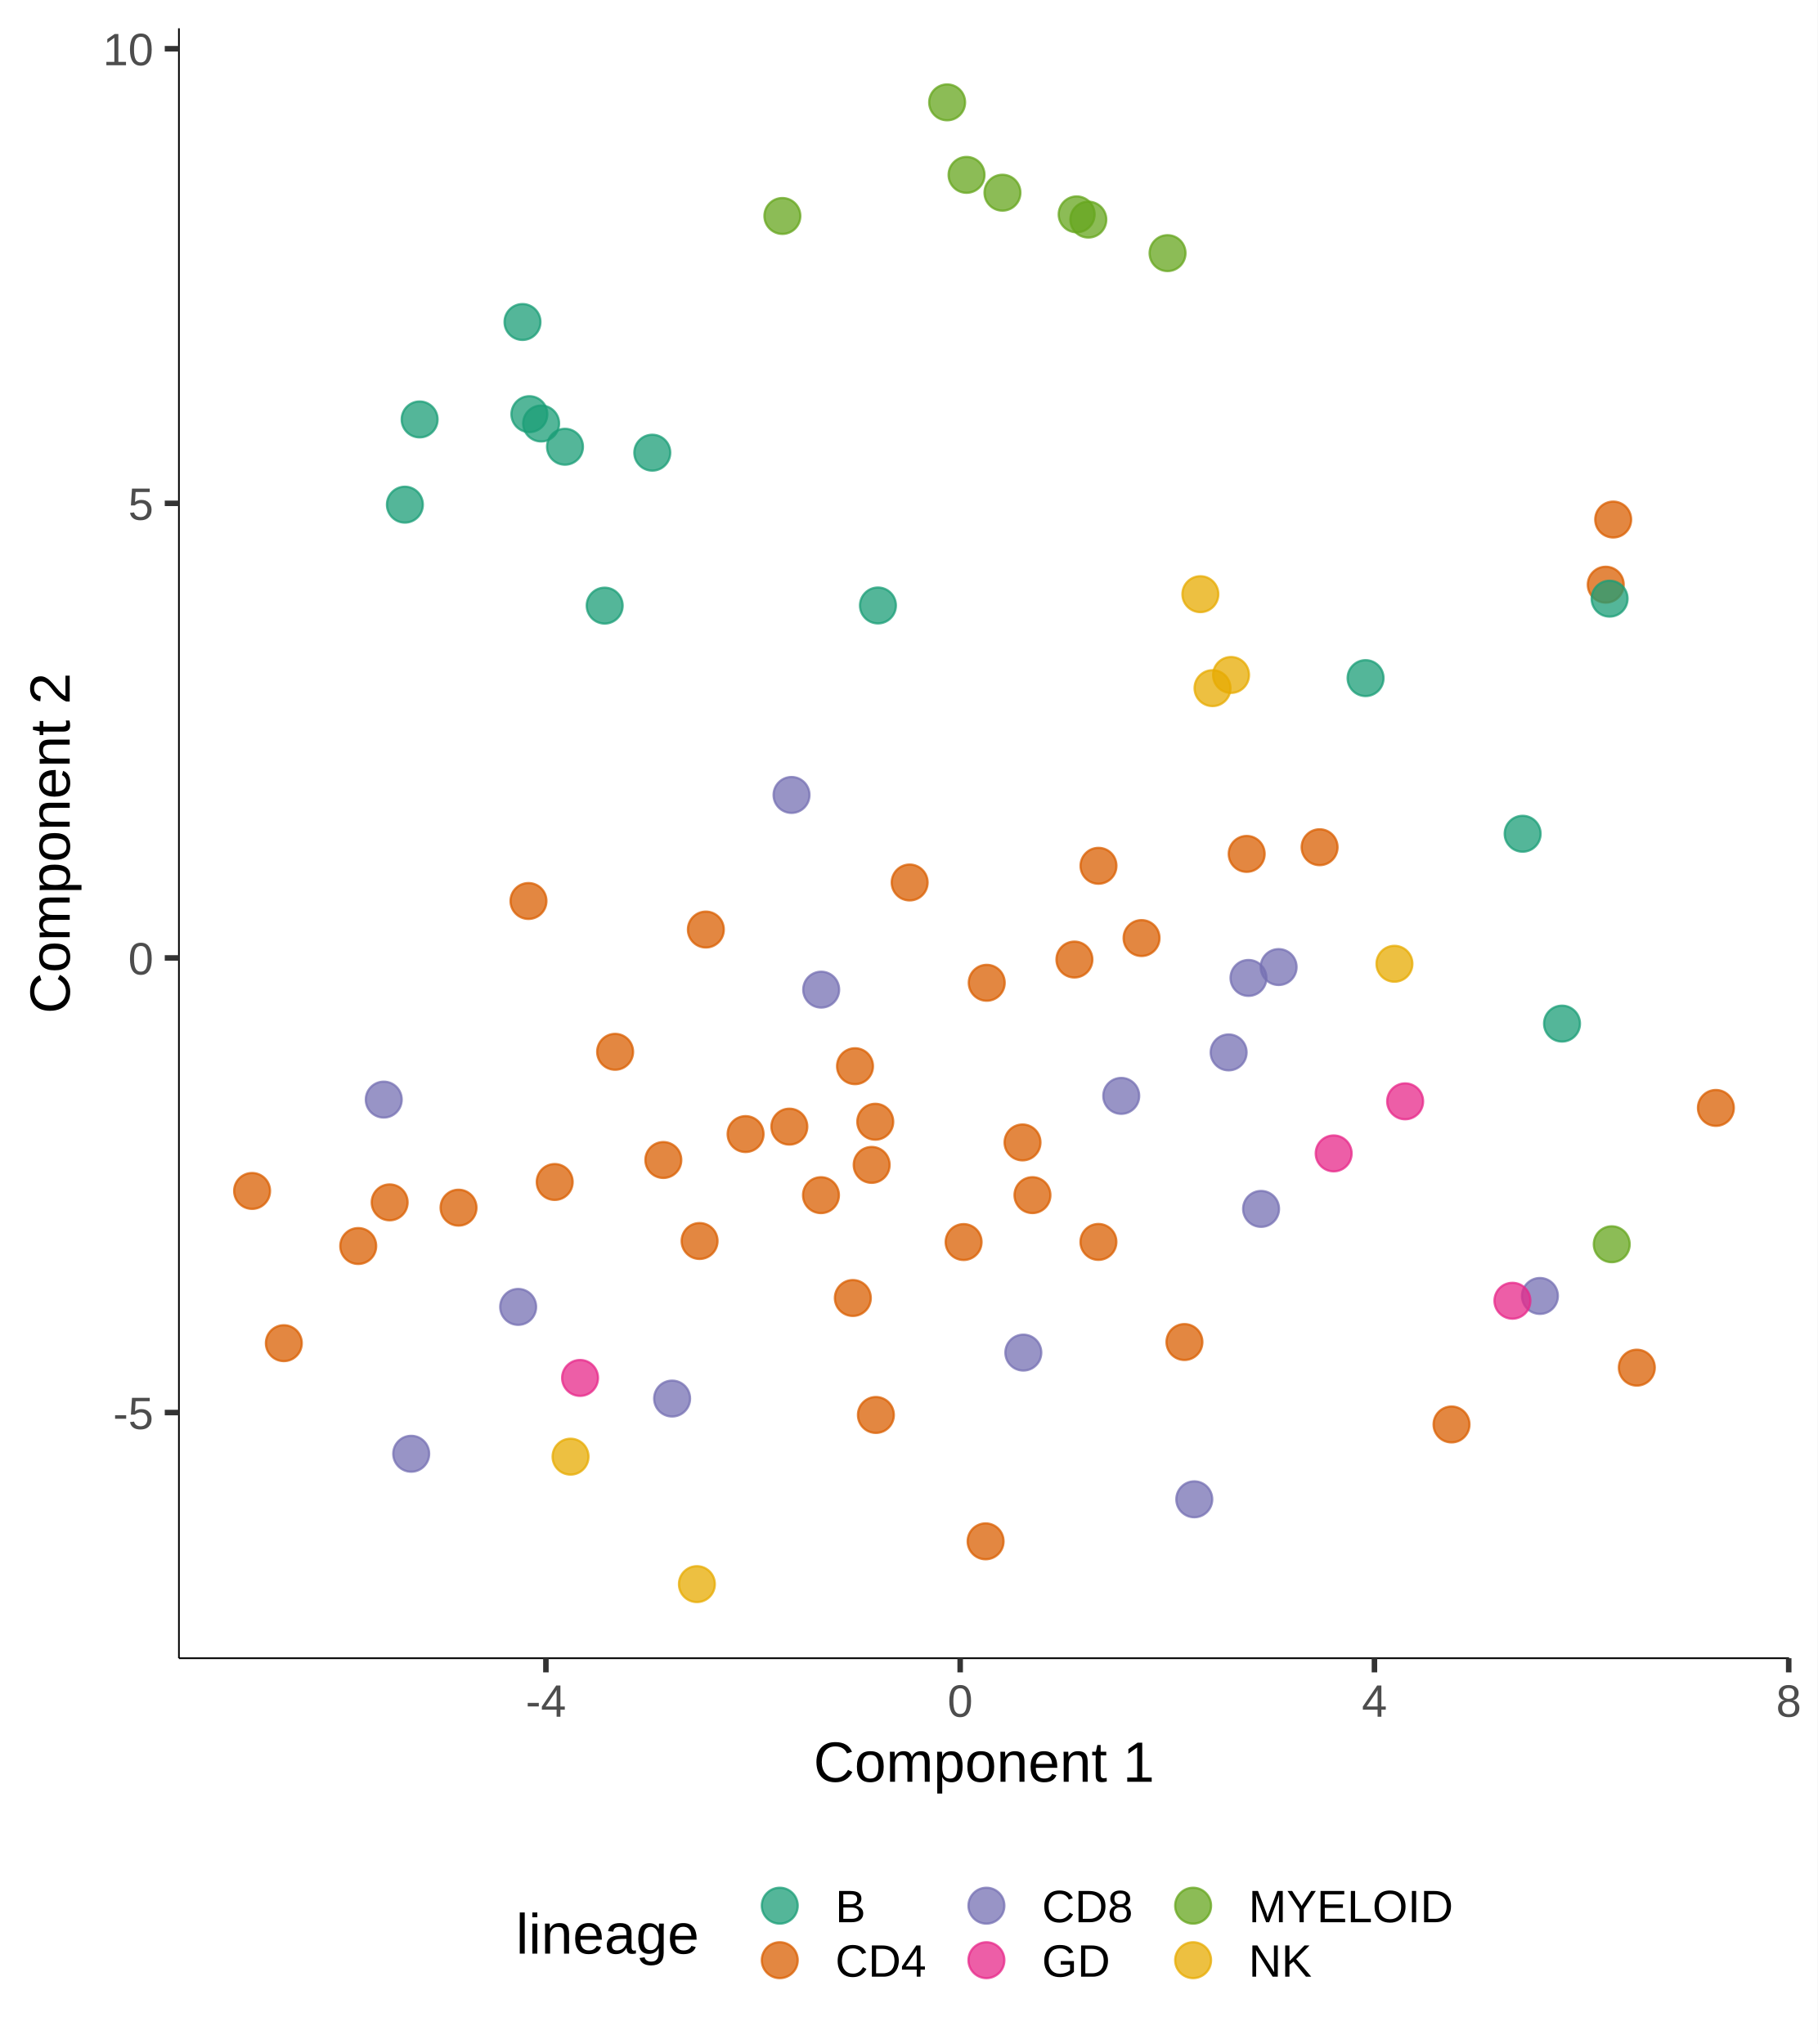
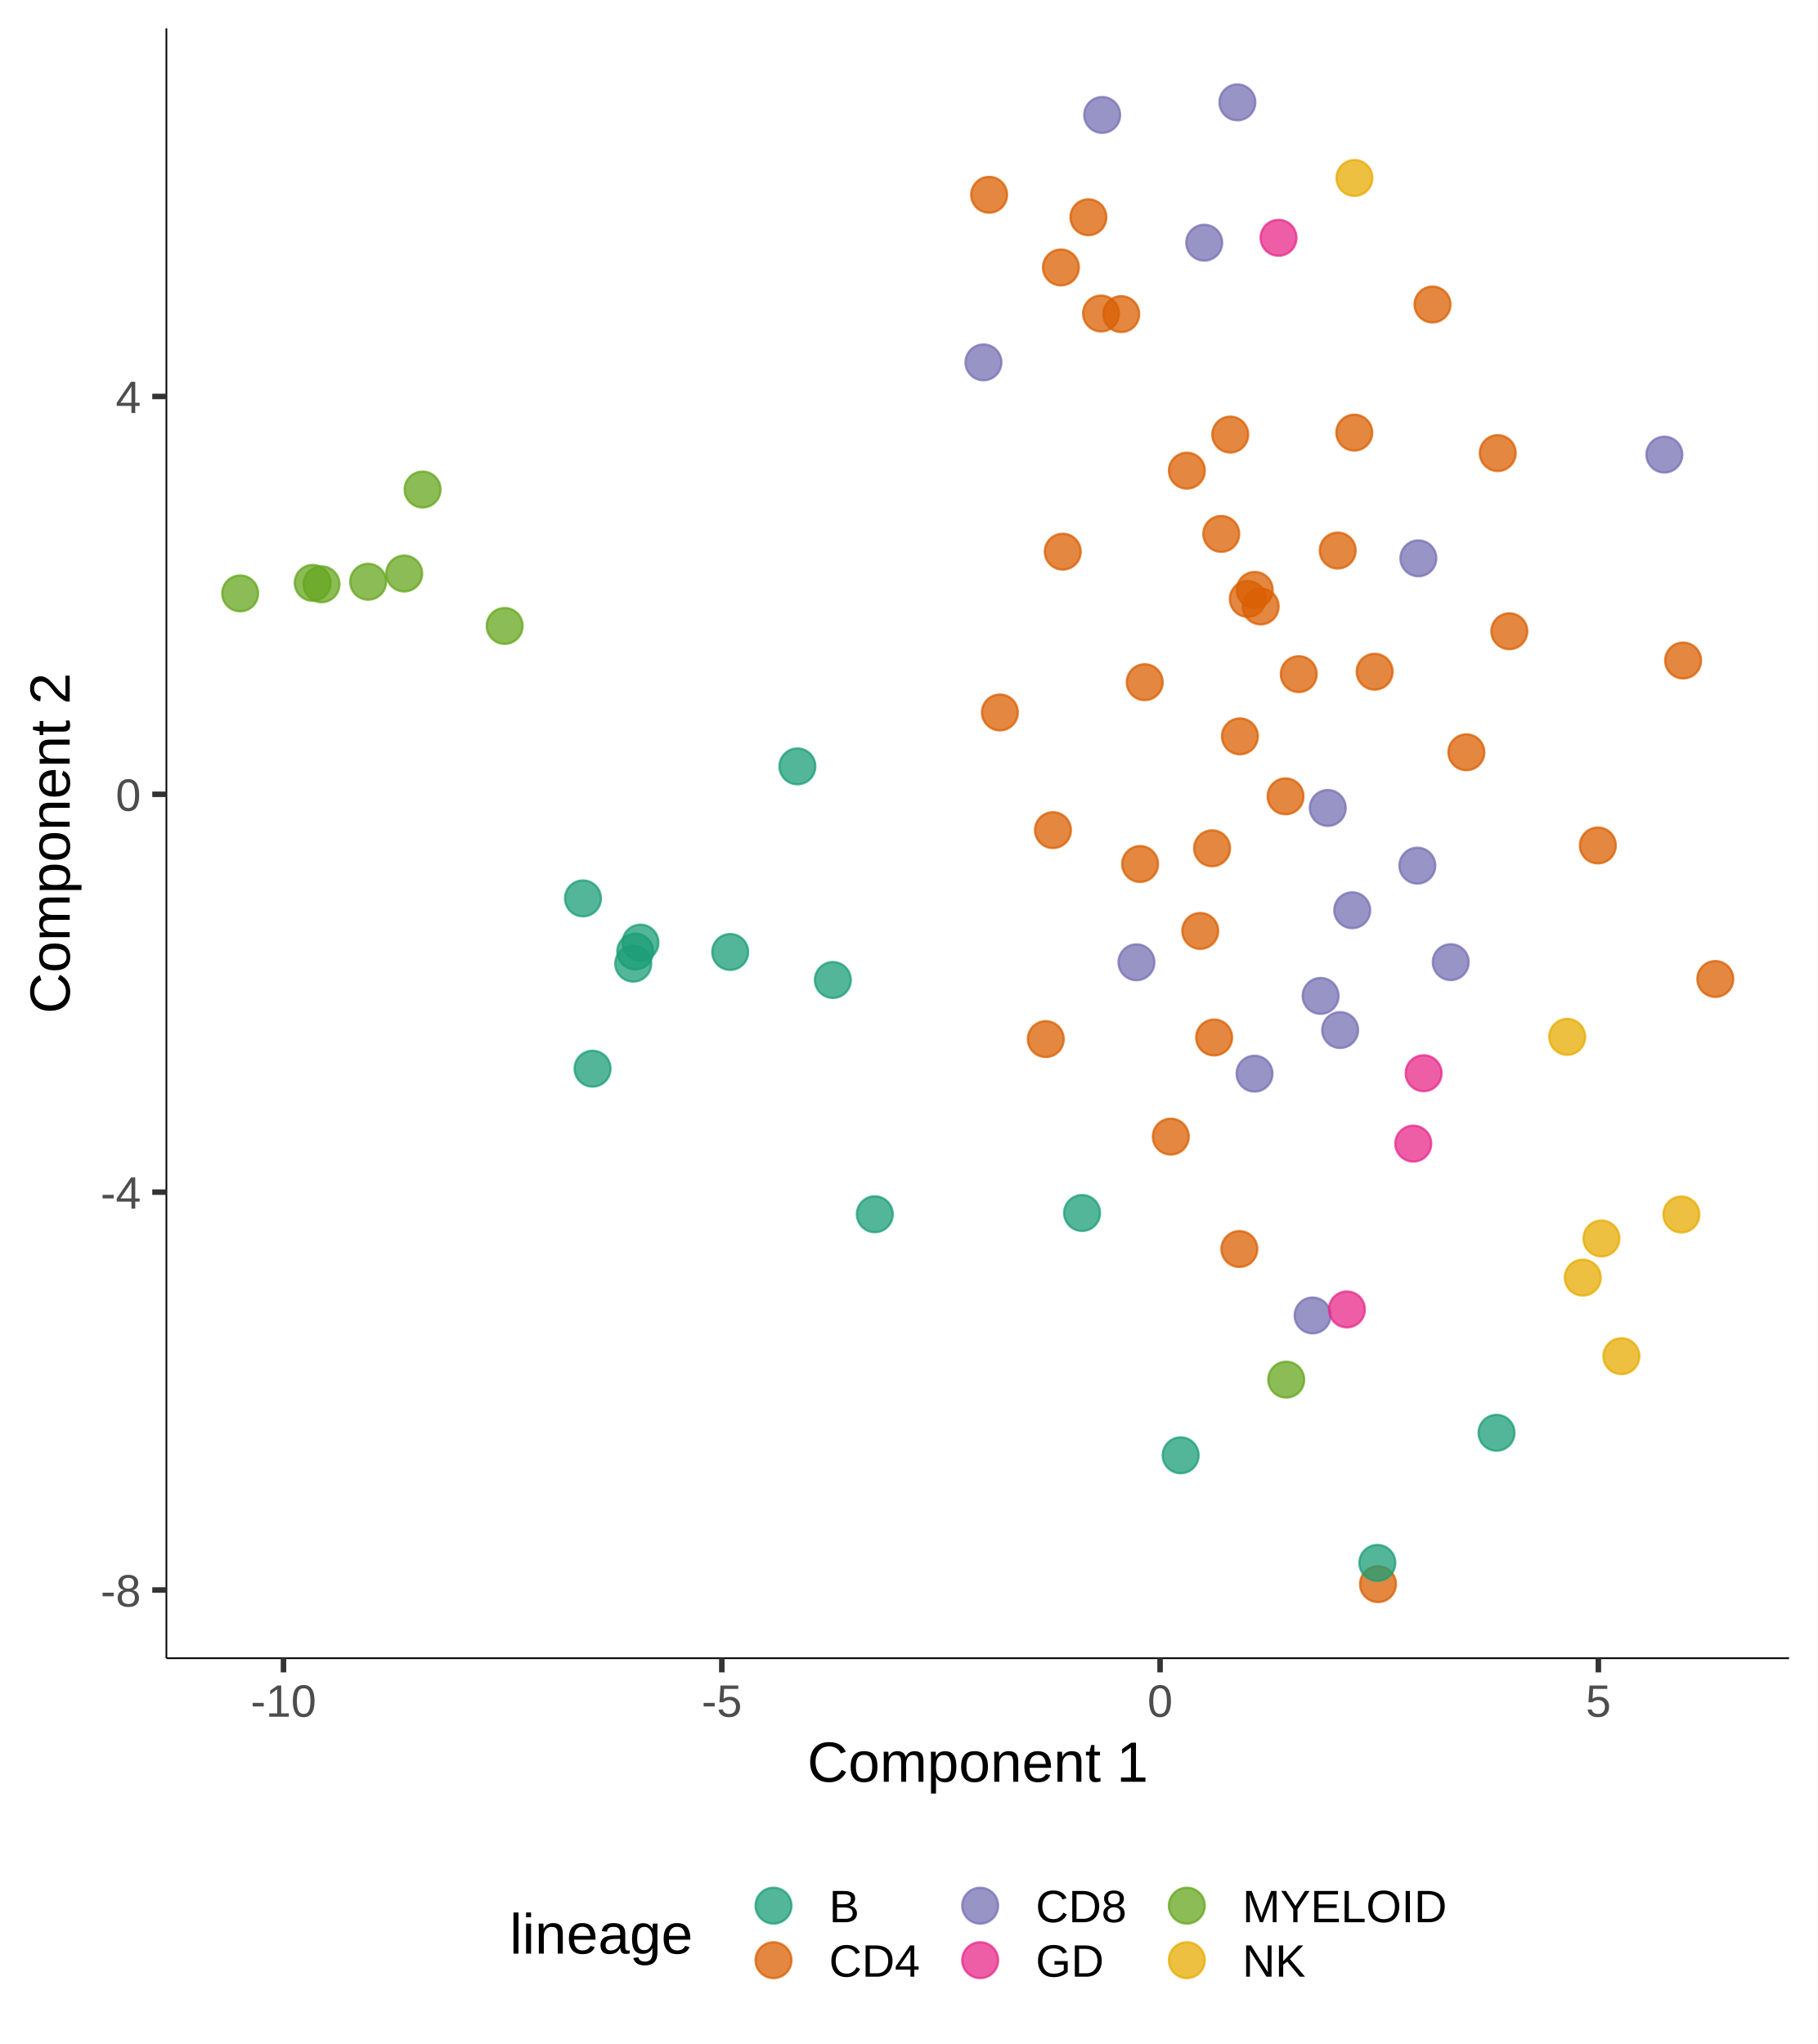
<svg xmlns="http://www.w3.org/2000/svg" class="svglite" width="576.00pt" height="648.00pt" viewBox="0 0 576.00 648.00">
  <defs>
    <style type="text/css">
    .svglite line, .svglite polyline, .svglite polygon, .svglite path, .svglite rect, .svglite circle {
      fill: none;
      stroke: #000000;
      stroke-linecap: round;
      stroke-linejoin: round;
      stroke-miterlimit: 10.00;
    }
  </style>
  </defs>
  <rect width="100%" height="100%" style="stroke: none; fill: #FFFFFF;" />
  <defs>
    <clipPath id="cpMC4wMHw1NzYuMDB8MC4wMHw2NDguMDA=">
      <rect x="0.00" y="0.00" width="576.00" height="648.00" />
    </clipPath>
  </defs>
  <g clip-path="url(#cpMC4wMHw1NzYuMDB8MC4wMHw2NDguMDA=)">
-     <rect x="0" y="0.00" width="576.00" height="648.00" style="stroke-width: 1.75; stroke: #FFFFFF; fill: #FFFFFF;" />
+     <rect x="0.00" y="0.00" width="576.00" height="648.00" style="stroke-width: 1.75; stroke: #FFFFFF; fill: #FFFFFF;" />
  </g>
  <defs>
-     <clipPath id="cpNTYuNzF8NTY3LjAzfDguOTd8NTI1Ljcw">
-       <rect x="56.71" y="8.97" width="510.33" height="516.73" />
+     <clipPath id="cpNTIuNzR8NTY3LjAzfDguOTd8NTI1Ljcw">
+       <rect x="52.74" y="8.97" width="514.30" height="516.73" />
    </clipPath>
  </defs>
-   <g clip-path="url(#cpNTYuNzF8NTY3LjAzfDguOTd8NTI1Ljcw)">
-     <rect x="56.71" y="8.97" width="510.33" height="516.73" style="stroke-width: 1.75; stroke: none; fill: #FFFFFF;" />
-     <circle cx="213.02" cy="443.38" r="5.69" style="stroke-width: 0.71; stroke: #7570B3; stroke-opacity: 0.75; fill: #7570B3; fill-opacity: 0.75;" />
-     <circle cx="355.37" cy="347.42" r="5.69" style="stroke-width: 0.71; stroke: #7570B3; stroke-opacity: 0.75; fill: #7570B3; fill-opacity: 0.75;" />
-     <circle cx="405.25" cy="306.58" r="5.69" style="stroke-width: 0.71; stroke: #7570B3; stroke-opacity: 0.75; fill: #7570B3; fill-opacity: 0.75;" />
-     <circle cx="395.70" cy="310.03" r="5.69" style="stroke-width: 0.71; stroke: #7570B3; stroke-opacity: 0.75; fill: #7570B3; fill-opacity: 0.75;" />
-     <circle cx="422.70" cy="365.66" r="5.69" style="stroke-width: 0.71; stroke: #E7298A; stroke-opacity: 0.75; fill: #E7298A; fill-opacity: 0.75;" />
-     <circle cx="270.99" cy="338.01" r="5.69" style="stroke-width: 0.71; stroke: #D95F02; stroke-opacity: 0.75; fill: #D95F02; fill-opacity: 0.75;" />
-     <circle cx="250.18" cy="357.17" r="5.69" style="stroke-width: 0.71; stroke: #D95F02; stroke-opacity: 0.75; fill: #D95F02; fill-opacity: 0.75;" />
-     <circle cx="277.41" cy="355.62" r="5.69" style="stroke-width: 0.71; stroke: #D95F02; stroke-opacity: 0.75; fill: #D95F02; fill-opacity: 0.75;" />
-     <circle cx="113.54" cy="395.02" r="5.69" style="stroke-width: 0.71; stroke: #D95F02; stroke-opacity: 0.75; fill: #D95F02; fill-opacity: 0.75;" />
-     <circle cx="175.81" cy="374.72" r="5.69" style="stroke-width: 0.71; stroke: #D95F02; stroke-opacity: 0.75; fill: #D95F02; fill-opacity: 0.75;" />
-     <circle cx="348.14" cy="393.72" r="5.69" style="stroke-width: 0.71; stroke: #D95F02; stroke-opacity: 0.75; fill: #D95F02; fill-opacity: 0.75;" />
-     <circle cx="223.72" cy="294.69" r="5.69" style="stroke-width: 0.71; stroke: #D95F02; stroke-opacity: 0.75; fill: #D95F02; fill-opacity: 0.75;" />
-     <circle cx="123.50" cy="381.18" r="5.69" style="stroke-width: 0.71; stroke: #D95F02; stroke-opacity: 0.75; fill: #D95F02; fill-opacity: 0.75;" />
-     <circle cx="276.27" cy="369.30" r="5.69" style="stroke-width: 0.71; stroke: #D95F02; stroke-opacity: 0.75; fill: #D95F02; fill-opacity: 0.75;" />
-     <circle cx="210.24" cy="367.75" r="5.69" style="stroke-width: 0.71; stroke: #D95F02; stroke-opacity: 0.75; fill: #D95F02; fill-opacity: 0.75;" />
-     <circle cx="390.17" cy="213.98" r="5.69" style="stroke-width: 0.71; stroke: #E6AB02; stroke-opacity: 0.75; fill: #E6AB02; fill-opacity: 0.75;" />
-     <circle cx="317.72" cy="61.09" r="5.69" style="stroke-width: 0.71; stroke: #66A61E; stroke-opacity: 0.75; fill: #66A61E; fill-opacity: 0.75;" />
-     <circle cx="300.19" cy="32.45" r="5.69" style="stroke-width: 0.71; stroke: #66A61E; stroke-opacity: 0.75; fill: #66A61E; fill-opacity: 0.75;" />
-     <circle cx="247.97" cy="68.47" r="5.69" style="stroke-width: 0.71; stroke: #66A61E; stroke-opacity: 0.75; fill: #66A61E; fill-opacity: 0.75;" />
-     <circle cx="121.63" cy="348.60" r="5.69" style="stroke-width: 0.71; stroke: #7570B3; stroke-opacity: 0.75; fill: #7570B3; fill-opacity: 0.75;" />
-     <circle cx="130.33" cy="460.88" r="5.69" style="stroke-width: 0.71; stroke: #7570B3; stroke-opacity: 0.75; fill: #7570B3; fill-opacity: 0.75;" />
-     <circle cx="164.23" cy="414.32" r="5.69" style="stroke-width: 0.71; stroke: #7570B3; stroke-opacity: 0.75; fill: #7570B3; fill-opacity: 0.75;" />
-     <circle cx="183.85" cy="436.84" r="5.69" style="stroke-width: 0.71; stroke: #E7298A; stroke-opacity: 0.75; fill: #E7298A; fill-opacity: 0.75;" />
-     <circle cx="145.33" cy="382.86" r="5.69" style="stroke-width: 0.71; stroke: #D95F02; stroke-opacity: 0.75; fill: #D95F02; fill-opacity: 0.75;" />
-     <circle cx="236.31" cy="359.53" r="5.69" style="stroke-width: 0.71; stroke: #D95F02; stroke-opacity: 0.75; fill: #D95F02; fill-opacity: 0.75;" />
-     <circle cx="288.31" cy="279.77" r="5.69" style="stroke-width: 0.71; stroke: #D95F02; stroke-opacity: 0.75; fill: #D95F02; fill-opacity: 0.75;" />
-     <circle cx="340.53" cy="304.20" r="5.69" style="stroke-width: 0.71; stroke: #D95F02; stroke-opacity: 0.75; fill: #D95F02; fill-opacity: 0.75;" />
-     <circle cx="327.23" cy="378.89" r="5.69" style="stroke-width: 0.71; stroke: #D95F02; stroke-opacity: 0.75; fill: #D95F02; fill-opacity: 0.75;" />
-     <circle cx="260.20" cy="378.90" r="5.69" style="stroke-width: 0.71; stroke: #D95F02; stroke-opacity: 0.75; fill: #D95F02; fill-opacity: 0.75;" />
-     <circle cx="395.13" cy="270.71" r="5.69" style="stroke-width: 0.71; stroke: #D95F02; stroke-opacity: 0.75; fill: #D95F02; fill-opacity: 0.75;" />
-     <circle cx="384.30" cy="218.16" r="5.69" style="stroke-width: 0.71; stroke: #E6AB02; stroke-opacity: 0.75; fill: #E6AB02; fill-opacity: 0.75;" />
-     <circle cx="380.45" cy="188.37" r="5.69" style="stroke-width: 0.71; stroke: #E6AB02; stroke-opacity: 0.75; fill: #E6AB02; fill-opacity: 0.75;" />
-     <circle cx="344.94" cy="69.62" r="5.69" style="stroke-width: 0.71; stroke: #66A61E; stroke-opacity: 0.75; fill: #66A61E; fill-opacity: 0.75;" />
-     <circle cx="306.34" cy="55.44" r="5.69" style="stroke-width: 0.71; stroke: #66A61E; stroke-opacity: 0.75; fill: #66A61E; fill-opacity: 0.75;" />
-     <circle cx="378.52" cy="475.32" r="5.69" style="stroke-width: 0.71; stroke: #7570B3; stroke-opacity: 0.75; fill: #7570B3; fill-opacity: 0.75;" />
-     <circle cx="488.07" cy="410.85" r="5.69" style="stroke-width: 0.71; stroke: #7570B3; stroke-opacity: 0.75; fill: #7570B3; fill-opacity: 0.75;" />
-     <circle cx="324.34" cy="428.81" r="5.69" style="stroke-width: 0.71; stroke: #7570B3; stroke-opacity: 0.75; fill: #7570B3; fill-opacity: 0.75;" />
-     <circle cx="479.35" cy="412.37" r="5.69" style="stroke-width: 0.71; stroke: #E7298A; stroke-opacity: 0.75; fill: #E7298A; fill-opacity: 0.75;" />
-     <circle cx="508.93" cy="185.36" r="5.69" style="stroke-width: 0.71; stroke: #D95F02; stroke-opacity: 0.75; fill: #D95F02; fill-opacity: 0.75;" />
-     <circle cx="89.96" cy="425.82" r="5.69" style="stroke-width: 0.71; stroke: #D95F02; stroke-opacity: 0.75; fill: #D95F02; fill-opacity: 0.75;" />
-     <circle cx="361.81" cy="297.39" r="5.69" style="stroke-width: 0.71; stroke: #D95F02; stroke-opacity: 0.75; fill: #D95F02; fill-opacity: 0.75;" />
-     <circle cx="460.05" cy="451.59" r="5.69" style="stroke-width: 0.71; stroke: #D95F02; stroke-opacity: 0.75; fill: #D95F02; fill-opacity: 0.75;" />
-     <circle cx="348.16" cy="274.48" r="5.69" style="stroke-width: 0.71; stroke: #D95F02; stroke-opacity: 0.75; fill: #D95F02; fill-opacity: 0.75;" />
-     <circle cx="324.08" cy="362.18" r="5.69" style="stroke-width: 0.71; stroke: #D95F02; stroke-opacity: 0.75; fill: #D95F02; fill-opacity: 0.75;" />
-     <circle cx="305.41" cy="393.76" r="5.69" style="stroke-width: 0.71; stroke: #D95F02; stroke-opacity: 0.75; fill: #D95F02; fill-opacity: 0.75;" />
-     <circle cx="270.30" cy="411.50" r="5.69" style="stroke-width: 0.71; stroke: #D95F02; stroke-opacity: 0.75; fill: #D95F02; fill-opacity: 0.75;" />
-     <circle cx="511.29" cy="164.71" r="5.69" style="stroke-width: 0.71; stroke: #D95F02; stroke-opacity: 0.75; fill: #D95F02; fill-opacity: 0.75;" />
-     <circle cx="180.83" cy="461.80" r="5.69" style="stroke-width: 0.71; stroke: #E6AB02; stroke-opacity: 0.75; fill: #E6AB02; fill-opacity: 0.75;" />
-     <circle cx="341.24" cy="67.96" r="5.69" style="stroke-width: 0.71; stroke: #66A61E; stroke-opacity: 0.75; fill: #66A61E; fill-opacity: 0.75;" />
-     <circle cx="260.27" cy="313.74" r="5.69" style="stroke-width: 0.71; stroke: #7570B3; stroke-opacity: 0.75; fill: #7570B3; fill-opacity: 0.75;" />
-     <circle cx="250.87" cy="252.02" r="5.69" style="stroke-width: 0.71; stroke: #7570B3; stroke-opacity: 0.75; fill: #7570B3; fill-opacity: 0.75;" />
-     <circle cx="399.69" cy="383.25" r="5.69" style="stroke-width: 0.71; stroke: #7570B3; stroke-opacity: 0.75; fill: #7570B3; fill-opacity: 0.75;" />
-     <circle cx="389.41" cy="333.64" r="5.69" style="stroke-width: 0.71; stroke: #7570B3; stroke-opacity: 0.75; fill: #7570B3; fill-opacity: 0.75;" />
-     <circle cx="445.35" cy="349.15" r="5.69" style="stroke-width: 0.71; stroke: #E7298A; stroke-opacity: 0.75; fill: #E7298A; fill-opacity: 0.75;" />
-     <circle cx="543.84" cy="351.24" r="5.69" style="stroke-width: 0.71; stroke: #D95F02; stroke-opacity: 0.75; fill: #D95F02; fill-opacity: 0.75;" />
-     <circle cx="221.73" cy="393.43" r="5.69" style="stroke-width: 0.71; stroke: #D95F02; stroke-opacity: 0.75; fill: #D95F02; fill-opacity: 0.75;" />
-     <circle cx="277.61" cy="448.58" r="5.69" style="stroke-width: 0.71; stroke: #D95F02; stroke-opacity: 0.75; fill: #D95F02; fill-opacity: 0.75;" />
-     <circle cx="312.74" cy="311.57" r="5.69" style="stroke-width: 0.71; stroke: #D95F02; stroke-opacity: 0.75; fill: #D95F02; fill-opacity: 0.75;" />
-     <circle cx="375.40" cy="425.46" r="5.69" style="stroke-width: 0.71; stroke: #D95F02; stroke-opacity: 0.75; fill: #D95F02; fill-opacity: 0.75;" />
-     <circle cx="518.78" cy="433.58" r="5.69" style="stroke-width: 0.71; stroke: #D95F02; stroke-opacity: 0.75; fill: #D95F02; fill-opacity: 0.75;" />
-     <circle cx="312.38" cy="488.64" r="5.69" style="stroke-width: 0.71; stroke: #D95F02; stroke-opacity: 0.75; fill: #D95F02; fill-opacity: 0.75;" />
-     <circle cx="220.88" cy="502.21" r="5.69" style="stroke-width: 0.71; stroke: #E6AB02; stroke-opacity: 0.75; fill: #E6AB02; fill-opacity: 0.75;" />
-     <circle cx="370.05" cy="80.25" r="5.69" style="stroke-width: 0.71; stroke: #66A61E; stroke-opacity: 0.75; fill: #66A61E; fill-opacity: 0.75;" />
-     <circle cx="510.83" cy="394.46" r="5.69" style="stroke-width: 0.71; stroke: #66A61E; stroke-opacity: 0.75; fill: #66A61E; fill-opacity: 0.75;" />
-     <circle cx="441.96" cy="305.54" r="5.69" style="stroke-width: 0.71; stroke: #E6AB02; stroke-opacity: 0.75; fill: #E6AB02; fill-opacity: 0.75;" />
-     <circle cx="167.78" cy="131.30" r="5.69" style="stroke-width: 0.71; stroke: #1B9E77; stroke-opacity: 0.75; fill: #1B9E77; fill-opacity: 0.75;" />
-     <circle cx="171.51" cy="134.26" r="5.69" style="stroke-width: 0.71; stroke: #1B9E77; stroke-opacity: 0.75; fill: #1B9E77; fill-opacity: 0.75;" />
-     <circle cx="133.00" cy="132.97" r="5.69" style="stroke-width: 0.71; stroke: #1B9E77; stroke-opacity: 0.75; fill: #1B9E77; fill-opacity: 0.75;" />
-     <circle cx="432.81" cy="214.98" r="5.69" style="stroke-width: 0.71; stroke: #1B9E77; stroke-opacity: 0.75; fill: #1B9E77; fill-opacity: 0.75;" />
-     <circle cx="128.33" cy="159.99" r="5.69" style="stroke-width: 0.71; stroke: #1B9E77; stroke-opacity: 0.75; fill: #1B9E77; fill-opacity: 0.75;" />
-     <circle cx="179.07" cy="141.63" r="5.69" style="stroke-width: 0.71; stroke: #1B9E77; stroke-opacity: 0.75; fill: #1B9E77; fill-opacity: 0.75;" />
-     <circle cx="165.60" cy="102.08" r="5.69" style="stroke-width: 0.71; stroke: #1B9E77; stroke-opacity: 0.75; fill: #1B9E77; fill-opacity: 0.75;" />
-     <circle cx="495.07" cy="324.51" r="5.69" style="stroke-width: 0.71; stroke: #1B9E77; stroke-opacity: 0.75; fill: #1B9E77; fill-opacity: 0.75;" />
-     <circle cx="206.74" cy="143.51" r="5.69" style="stroke-width: 0.71; stroke: #1B9E77; stroke-opacity: 0.75; fill: #1B9E77; fill-opacity: 0.75;" />
-     <circle cx="482.59" cy="264.32" r="5.69" style="stroke-width: 0.71; stroke: #1B9E77; stroke-opacity: 0.75; fill: #1B9E77; fill-opacity: 0.75;" />
-     <circle cx="278.26" cy="191.95" r="5.69" style="stroke-width: 0.71; stroke: #1B9E77; stroke-opacity: 0.75; fill: #1B9E77; fill-opacity: 0.75;" />
-     <circle cx="510.15" cy="189.79" r="5.69" style="stroke-width: 0.71; stroke: #1B9E77; stroke-opacity: 0.75; fill: #1B9E77; fill-opacity: 0.75;" />
-     <circle cx="191.65" cy="192.00" r="5.69" style="stroke-width: 0.71; stroke: #1B9E77; stroke-opacity: 0.75; fill: #1B9E77; fill-opacity: 0.75;" />
-     <circle cx="418.24" cy="268.59" r="5.69" style="stroke-width: 0.71; stroke: #D95F02; stroke-opacity: 0.75; fill: #D95F02; fill-opacity: 0.75;" />
-     <circle cx="79.90" cy="377.56" r="5.69" style="stroke-width: 0.71; stroke: #D95F02; stroke-opacity: 0.75; fill: #D95F02; fill-opacity: 0.75;" />
-     <circle cx="194.96" cy="333.45" r="5.69" style="stroke-width: 0.71; stroke: #D95F02; stroke-opacity: 0.75; fill: #D95F02; fill-opacity: 0.75;" />
-     <circle cx="167.50" cy="285.64" r="5.69" style="stroke-width: 0.71; stroke: #D95F02; stroke-opacity: 0.75; fill: #D95F02; fill-opacity: 0.75;" />
+   <g clip-path="url(#cpNTIuNzR8NTY3LjAzfDguOTd8NTI1Ljcw)">
+     <rect x="52.74" y="8.97" width="514.30" height="516.73" style="stroke-width: 1.75; stroke: none; fill: #FFFFFF;" />
+     <circle cx="311.70" cy="114.88" r="5.69" style="stroke-width: 0.71; stroke: #7570B3; stroke-opacity: 0.75; fill: #7570B3; fill-opacity: 0.75;" />
+     <circle cx="428.58" cy="288.57" r="5.69" style="stroke-width: 0.71; stroke: #7570B3; stroke-opacity: 0.75; fill: #7570B3; fill-opacity: 0.75;" />
+     <circle cx="424.75" cy="326.55" r="5.69" style="stroke-width: 0.71; stroke: #7570B3; stroke-opacity: 0.75; fill: #7570B3; fill-opacity: 0.75;" />
+     <circle cx="418.56" cy="315.73" r="5.69" style="stroke-width: 0.71; stroke: #7570B3; stroke-opacity: 0.75; fill: #7570B3; fill-opacity: 0.75;" />
+     <circle cx="451.21" cy="340.24" r="5.69" style="stroke-width: 0.71; stroke: #E7298A; stroke-opacity: 0.75; fill: #E7298A; fill-opacity: 0.75;" />
+     <circle cx="395.48" cy="189.89" r="5.69" style="stroke-width: 0.71; stroke: #D95F02; stroke-opacity: 0.75; fill: #D95F02; fill-opacity: 0.75;" />
+     <circle cx="399.56" cy="192.26" r="5.69" style="stroke-width: 0.71; stroke: #D95F02; stroke-opacity: 0.75; fill: #D95F02; fill-opacity: 0.75;" />
+     <circle cx="397.68" cy="187.01" r="5.69" style="stroke-width: 0.71; stroke: #D95F02; stroke-opacity: 0.75; fill: #D95F02; fill-opacity: 0.75;" />
+     <circle cx="336.25" cy="84.79" r="5.69" style="stroke-width: 0.71; stroke: #D95F02; stroke-opacity: 0.75; fill: #D95F02; fill-opacity: 0.75;" />
+     <circle cx="355.37" cy="99.58" r="5.69" style="stroke-width: 0.71; stroke: #D95F02; stroke-opacity: 0.75; fill: #D95F02; fill-opacity: 0.75;" />
+     <circle cx="478.37" cy="200.12" r="5.69" style="stroke-width: 0.71; stroke: #D95F02; stroke-opacity: 0.75; fill: #D95F02; fill-opacity: 0.75;" />
+     <circle cx="316.91" cy="225.87" r="5.69" style="stroke-width: 0.71; stroke: #D95F02; stroke-opacity: 0.75; fill: #D95F02; fill-opacity: 0.75;" />
+     <circle cx="344.96" cy="68.87" r="5.69" style="stroke-width: 0.71; stroke: #D95F02; stroke-opacity: 0.75; fill: #D95F02; fill-opacity: 0.75;" />
+     <circle cx="411.63" cy="213.72" r="5.69" style="stroke-width: 0.71; stroke: #D95F02; stroke-opacity: 0.75; fill: #D95F02; fill-opacity: 0.75;" />
+     <circle cx="376.17" cy="149.21" r="5.69" style="stroke-width: 0.71; stroke: #D95F02; stroke-opacity: 0.75; fill: #D95F02; fill-opacity: 0.75;" />
+     <circle cx="501.65" cy="405.04" r="5.69" style="stroke-width: 0.71; stroke: #E6AB02; stroke-opacity: 0.75; fill: #E6AB02; fill-opacity: 0.75;" />
+     <circle cx="116.68" cy="184.43" r="5.69" style="stroke-width: 0.71; stroke: #66A61E; stroke-opacity: 0.75; fill: #66A61E; fill-opacity: 0.75;" />
+     <circle cx="133.94" cy="155.19" r="5.69" style="stroke-width: 0.71; stroke: #66A61E; stroke-opacity: 0.75; fill: #66A61E; fill-opacity: 0.75;" />
+     <circle cx="159.95" cy="198.44" r="5.69" style="stroke-width: 0.71; stroke: #66A61E; stroke-opacity: 0.75; fill: #66A61E; fill-opacity: 0.75;" />
+     <circle cx="349.33" cy="36.44" r="5.69" style="stroke-width: 0.71; stroke: #7570B3; stroke-opacity: 0.75; fill: #7570B3; fill-opacity: 0.75;" />
+     <circle cx="392.18" cy="32.45" r="5.69" style="stroke-width: 0.71; stroke: #7570B3; stroke-opacity: 0.75; fill: #7570B3; fill-opacity: 0.75;" />
+     <circle cx="381.67" cy="76.94" r="5.69" style="stroke-width: 0.71; stroke: #7570B3; stroke-opacity: 0.75; fill: #7570B3; fill-opacity: 0.75;" />
+     <circle cx="405.22" cy="75.39" r="5.69" style="stroke-width: 0.71; stroke: #E7298A; stroke-opacity: 0.75; fill: #E7298A; fill-opacity: 0.75;" />
+     <circle cx="348.96" cy="99.39" r="5.69" style="stroke-width: 0.71; stroke: #D95F02; stroke-opacity: 0.75; fill: #D95F02; fill-opacity: 0.75;" />
+     <circle cx="387.07" cy="169.26" r="5.69" style="stroke-width: 0.71; stroke: #D95F02; stroke-opacity: 0.75; fill: #D95F02; fill-opacity: 0.75;" />
+     <circle cx="533.45" cy="209.40" r="5.69" style="stroke-width: 0.71; stroke: #D95F02; stroke-opacity: 0.75; fill: #D95F02; fill-opacity: 0.75;" />
+     <circle cx="361.35" cy="273.91" r="5.69" style="stroke-width: 0.71; stroke: #D95F02; stroke-opacity: 0.75; fill: #D95F02; fill-opacity: 0.75;" />
+     <circle cx="407.45" cy="252.46" r="5.69" style="stroke-width: 0.71; stroke: #D95F02; stroke-opacity: 0.75; fill: #D95F02; fill-opacity: 0.75;" />
+     <circle cx="423.98" cy="174.54" r="5.69" style="stroke-width: 0.71; stroke: #D95F02; stroke-opacity: 0.75; fill: #D95F02; fill-opacity: 0.75;" />
+     <circle cx="384.16" cy="268.93" r="5.69" style="stroke-width: 0.71; stroke: #D95F02; stroke-opacity: 0.75; fill: #D95F02; fill-opacity: 0.75;" />
+     <circle cx="507.56" cy="392.63" r="5.69" style="stroke-width: 0.71; stroke: #E6AB02; stroke-opacity: 0.75; fill: #E6AB02; fill-opacity: 0.75;" />
+     <circle cx="513.89" cy="429.95" r="5.69" style="stroke-width: 0.71; stroke: #E6AB02; stroke-opacity: 0.75; fill: #E6AB02; fill-opacity: 0.75;" />
+     <circle cx="99.11" cy="184.79" r="5.69" style="stroke-width: 0.71; stroke: #66A61E; stroke-opacity: 0.75; fill: #66A61E; fill-opacity: 0.75;" />
+     <circle cx="128.11" cy="181.82" r="5.69" style="stroke-width: 0.71; stroke: #66A61E; stroke-opacity: 0.75; fill: #66A61E; fill-opacity: 0.75;" />
+     <circle cx="360.19" cy="305.07" r="5.69" style="stroke-width: 0.71; stroke: #7570B3; stroke-opacity: 0.75; fill: #7570B3; fill-opacity: 0.75;" />
+     <circle cx="420.83" cy="256.14" r="5.69" style="stroke-width: 0.71; stroke: #7570B3; stroke-opacity: 0.75; fill: #7570B3; fill-opacity: 0.75;" />
+     <circle cx="416.02" cy="417.03" r="5.69" style="stroke-width: 0.71; stroke: #7570B3; stroke-opacity: 0.75; fill: #7570B3; fill-opacity: 0.75;" />
+     <circle cx="449.54" cy="177.00" r="5.69" style="stroke-width: 0.71; stroke: #7570B3; stroke-opacity: 0.75; fill: #7570B3; fill-opacity: 0.75;" />
+     <circle cx="426.89" cy="415.12" r="5.69" style="stroke-width: 0.71; stroke: #E7298A; stroke-opacity: 0.75; fill: #E7298A; fill-opacity: 0.75;" />
+     <circle cx="454.02" cy="96.54" r="5.69" style="stroke-width: 0.71; stroke: #D95F02; stroke-opacity: 0.75; fill: #D95F02; fill-opacity: 0.75;" />
+     <circle cx="380.41" cy="295.13" r="5.69" style="stroke-width: 0.71; stroke: #D95F02; stroke-opacity: 0.75; fill: #D95F02; fill-opacity: 0.75;" />
+     <circle cx="543.66" cy="310.36" r="5.69" style="stroke-width: 0.71; stroke: #D95F02; stroke-opacity: 0.75; fill: #D95F02; fill-opacity: 0.75;" />
+     <circle cx="384.81" cy="328.91" r="5.69" style="stroke-width: 0.71; stroke: #D95F02; stroke-opacity: 0.75; fill: #D95F02; fill-opacity: 0.75;" />
+     <circle cx="392.98" cy="233.44" r="5.69" style="stroke-width: 0.71; stroke: #D95F02; stroke-opacity: 0.75; fill: #D95F02; fill-opacity: 0.75;" />
+     <circle cx="464.76" cy="238.49" r="5.69" style="stroke-width: 0.71; stroke: #D95F02; stroke-opacity: 0.75; fill: #D95F02; fill-opacity: 0.75;" />
+     <circle cx="474.70" cy="143.64" r="5.69" style="stroke-width: 0.71; stroke: #D95F02; stroke-opacity: 0.75; fill: #D95F02; fill-opacity: 0.75;" />
+     <circle cx="436.75" cy="502.21" r="5.69" style="stroke-width: 0.71; stroke: #D95F02; stroke-opacity: 0.75; fill: #D95F02; fill-opacity: 0.75;" />
+     <circle cx="429.28" cy="56.42" r="5.69" style="stroke-width: 0.71; stroke: #E6AB02; stroke-opacity: 0.75; fill: #E6AB02; fill-opacity: 0.75;" />
+     <circle cx="101.90" cy="185.23" r="5.69" style="stroke-width: 0.71; stroke: #66A61E; stroke-opacity: 0.75; fill: #66A61E; fill-opacity: 0.75;" />
+     <circle cx="527.51" cy="144.12" r="5.69" style="stroke-width: 0.71; stroke: #7570B3; stroke-opacity: 0.75; fill: #7570B3; fill-opacity: 0.75;" />
+     <circle cx="449.22" cy="274.43" r="5.69" style="stroke-width: 0.71; stroke: #7570B3; stroke-opacity: 0.75; fill: #7570B3; fill-opacity: 0.75;" />
+     <circle cx="459.80" cy="305.03" r="5.69" style="stroke-width: 0.71; stroke: #7570B3; stroke-opacity: 0.75; fill: #7570B3; fill-opacity: 0.75;" />
+     <circle cx="397.62" cy="340.38" r="5.69" style="stroke-width: 0.71; stroke: #7570B3; stroke-opacity: 0.75; fill: #7570B3; fill-opacity: 0.75;" />
+     <circle cx="447.93" cy="362.55" r="5.69" style="stroke-width: 0.71; stroke: #E7298A; stroke-opacity: 0.75; fill: #E7298A; fill-opacity: 0.75;" />
+     <circle cx="371.07" cy="360.34" r="5.69" style="stroke-width: 0.71; stroke: #D95F02; stroke-opacity: 0.75; fill: #D95F02; fill-opacity: 0.75;" />
+     <circle cx="389.92" cy="137.77" r="5.69" style="stroke-width: 0.71; stroke: #D95F02; stroke-opacity: 0.75; fill: #D95F02; fill-opacity: 0.75;" />
+     <circle cx="435.69" cy="212.95" r="5.69" style="stroke-width: 0.71; stroke: #D95F02; stroke-opacity: 0.75; fill: #D95F02; fill-opacity: 0.75;" />
+     <circle cx="333.73" cy="263.17" r="5.69" style="stroke-width: 0.71; stroke: #D95F02; stroke-opacity: 0.75; fill: #D95F02; fill-opacity: 0.75;" />
+     <circle cx="506.43" cy="268.03" r="5.69" style="stroke-width: 0.71; stroke: #D95F02; stroke-opacity: 0.75; fill: #D95F02; fill-opacity: 0.75;" />
+     <circle cx="392.81" cy="395.97" r="5.69" style="stroke-width: 0.71; stroke: #D95F02; stroke-opacity: 0.75; fill: #D95F02; fill-opacity: 0.75;" />
+     <circle cx="336.83" cy="174.89" r="5.69" style="stroke-width: 0.71; stroke: #D95F02; stroke-opacity: 0.75; fill: #D95F02; fill-opacity: 0.75;" />
+     <circle cx="532.90" cy="385.03" r="5.69" style="stroke-width: 0.71; stroke: #E6AB02; stroke-opacity: 0.75; fill: #E6AB02; fill-opacity: 0.75;" />
+     <circle cx="76.12" cy="188.12" r="5.69" style="stroke-width: 0.71; stroke: #66A61E; stroke-opacity: 0.75; fill: #66A61E; fill-opacity: 0.75;" />
+     <circle cx="407.66" cy="437.38" r="5.69" style="stroke-width: 0.71; stroke: #66A61E; stroke-opacity: 0.75; fill: #66A61E; fill-opacity: 0.75;" />
+     <circle cx="496.72" cy="328.71" r="5.69" style="stroke-width: 0.71; stroke: #E6AB02; stroke-opacity: 0.75; fill: #E6AB02; fill-opacity: 0.75;" />
+     <circle cx="202.99" cy="298.83" r="5.69" style="stroke-width: 0.71; stroke: #1B9E77; stroke-opacity: 0.75; fill: #1B9E77; fill-opacity: 0.75;" />
+     <circle cx="201.33" cy="301.66" r="5.69" style="stroke-width: 0.71; stroke: #1B9E77; stroke-opacity: 0.75; fill: #1B9E77; fill-opacity: 0.75;" />
+     <circle cx="231.43" cy="301.80" r="5.69" style="stroke-width: 0.71; stroke: #1B9E77; stroke-opacity: 0.75; fill: #1B9E77; fill-opacity: 0.75;" />
+     <circle cx="474.32" cy="454.23" r="5.69" style="stroke-width: 0.71; stroke: #1B9E77; stroke-opacity: 0.75; fill: #1B9E77; fill-opacity: 0.75;" />
+     <circle cx="263.97" cy="310.68" r="5.69" style="stroke-width: 0.71; stroke: #1B9E77; stroke-opacity: 0.75; fill: #1B9E77; fill-opacity: 0.75;" />
+     <circle cx="200.70" cy="305.50" r="5.69" style="stroke-width: 0.71; stroke: #1B9E77; stroke-opacity: 0.75; fill: #1B9E77; fill-opacity: 0.75;" />
+     <circle cx="184.77" cy="284.81" r="5.69" style="stroke-width: 0.71; stroke: #1B9E77; stroke-opacity: 0.75; fill: #1B9E77; fill-opacity: 0.75;" />
+     <circle cx="374.20" cy="461.37" r="5.69" style="stroke-width: 0.71; stroke: #1B9E77; stroke-opacity: 0.75; fill: #1B9E77; fill-opacity: 0.75;" />
+     <circle cx="187.81" cy="338.80" r="5.69" style="stroke-width: 0.71; stroke: #1B9E77; stroke-opacity: 0.75; fill: #1B9E77; fill-opacity: 0.75;" />
+     <circle cx="277.27" cy="384.95" r="5.69" style="stroke-width: 0.71; stroke: #1B9E77; stroke-opacity: 0.75; fill: #1B9E77; fill-opacity: 0.75;" />
+     <circle cx="342.96" cy="384.55" r="5.69" style="stroke-width: 0.71; stroke: #1B9E77; stroke-opacity: 0.75; fill: #1B9E77; fill-opacity: 0.75;" />
+     <circle cx="436.54" cy="495.47" r="5.69" style="stroke-width: 0.71; stroke: #1B9E77; stroke-opacity: 0.75; fill: #1B9E77; fill-opacity: 0.75;" />
+     <circle cx="252.73" cy="242.96" r="5.69" style="stroke-width: 0.71; stroke: #1B9E77; stroke-opacity: 0.75; fill: #1B9E77; fill-opacity: 0.75;" />
+     <circle cx="331.45" cy="329.42" r="5.69" style="stroke-width: 0.71; stroke: #D95F02; stroke-opacity: 0.75; fill: #D95F02; fill-opacity: 0.75;" />
+     <circle cx="313.50" cy="61.75" r="5.69" style="stroke-width: 0.71; stroke: #D95F02; stroke-opacity: 0.75; fill: #D95F02; fill-opacity: 0.75;" />
+     <circle cx="429.23" cy="137.15" r="5.69" style="stroke-width: 0.71; stroke: #D95F02; stroke-opacity: 0.75; fill: #D95F02; fill-opacity: 0.75;" />
+     <circle cx="362.81" cy="216.27" r="5.69" style="stroke-width: 0.71; stroke: #D95F02; stroke-opacity: 0.75; fill: #D95F02; fill-opacity: 0.75;" />
  </g>
  <g clip-path="url(#cpMC4wMHw1NzYuMDB8MC4wMHw2NDguMDA=)">
-     <polyline points="56.71,525.70 56.71,8.97 " style="stroke-width: 0.53; stroke-linecap: butt;" />
-     <text x="48.64" y="453.05" text-anchor="end" style="font-size: 14.40px; fill: #4D4D4D; font-family: Arimo;" textLength="14.35px" lengthAdjust="spacingAndGlyphs">-5</text>
-     <text x="48.64" y="308.93" text-anchor="end" style="font-size: 14.40px; fill: #4D4D4D; font-family: Arimo;" textLength="9.16px" lengthAdjust="spacingAndGlyphs">0</text>
-     <text x="48.64" y="164.81" text-anchor="end" style="font-size: 14.40px; fill: #4D4D4D; font-family: Arimo;" textLength="9.16px" lengthAdjust="spacingAndGlyphs">5</text>
-     <text x="48.64" y="20.69" text-anchor="end" style="font-size: 14.40px; fill: #4D4D4D; font-family: Arimo;" textLength="18.32px" lengthAdjust="spacingAndGlyphs">10</text>
-     <polyline points="52.22,447.81 56.71,447.81 " style="stroke-width: 1.75; stroke: #333333; stroke-linecap: butt;" />
-     <polyline points="52.22,303.69 56.71,303.69 " style="stroke-width: 1.75; stroke: #333333; stroke-linecap: butt;" />
-     <polyline points="52.22,159.57 56.71,159.57 " style="stroke-width: 1.75; stroke: #333333; stroke-linecap: butt;" />
-     <polyline points="52.22,15.45 56.71,15.45 " style="stroke-width: 1.75; stroke: #333333; stroke-linecap: butt;" />
-     <polyline points="56.71,525.70 567.03,525.70 " style="stroke-width: 0.53; stroke-linecap: butt;" />
-     <polyline points="173.02,530.18 173.02,525.70 " style="stroke-width: 1.75; stroke: #333333; stroke-linecap: butt;" />
-     <polyline points="304.32,530.18 304.32,525.70 " style="stroke-width: 1.75; stroke: #333333; stroke-linecap: butt;" />
-     <polyline points="435.62,530.18 435.62,525.70 " style="stroke-width: 1.75; stroke: #333333; stroke-linecap: butt;" />
-     <polyline points="566.92,530.18 566.92,525.70 " style="stroke-width: 1.75; stroke: #333333; stroke-linecap: butt;" />
-     <text x="173.02" y="544.26" text-anchor="middle" style="font-size: 14.40px; fill: #4D4D4D; font-family: Arimo;" textLength="14.35px" lengthAdjust="spacingAndGlyphs">-4</text>
-     <text x="304.32" y="544.26" text-anchor="middle" style="font-size: 14.40px; fill: #4D4D4D; font-family: Arimo;" textLength="9.16px" lengthAdjust="spacingAndGlyphs">0</text>
-     <text x="435.62" y="544.26" text-anchor="middle" style="font-size: 14.40px; fill: #4D4D4D; font-family: Arimo;" textLength="9.16px" lengthAdjust="spacingAndGlyphs">4</text>
-     <text x="566.92" y="544.26" text-anchor="middle" style="font-size: 14.40px; fill: #4D4D4D; font-family: Arimo;" textLength="9.16px" lengthAdjust="spacingAndGlyphs">8</text>
-     <text x="311.87" y="564.86" text-anchor="middle" style="font-size: 18.00px; font-family: Arimo;" textLength="121.68px" lengthAdjust="spacingAndGlyphs">Component 1</text>
+     <polyline points="52.74,525.70 52.74,8.97 " style="stroke-width: 0.53; stroke-linecap: butt;" />
+     <text x="44.67" y="509.32" text-anchor="end" style="font-size: 14.40px; fill: #4D4D4D; font-family: Arimo;" textLength="14.35px" lengthAdjust="spacingAndGlyphs">-8</text>
+     <text x="44.67" y="383.19" text-anchor="end" style="font-size: 14.40px; fill: #4D4D4D; font-family: Arimo;" textLength="14.35px" lengthAdjust="spacingAndGlyphs">-4</text>
+     <text x="44.67" y="257.06" text-anchor="end" style="font-size: 14.40px; fill: #4D4D4D; font-family: Arimo;" textLength="9.16px" lengthAdjust="spacingAndGlyphs">0</text>
+     <text x="44.67" y="130.93" text-anchor="end" style="font-size: 14.40px; fill: #4D4D4D; font-family: Arimo;" textLength="9.16px" lengthAdjust="spacingAndGlyphs">4</text>
+     <polyline points="48.26,504.07 52.74,504.07 " style="stroke-width: 1.75; stroke: #333333; stroke-linecap: butt;" />
+     <polyline points="48.26,377.94 52.74,377.94 " style="stroke-width: 1.75; stroke: #333333; stroke-linecap: butt;" />
+     <polyline points="48.26,251.81 52.74,251.81 " style="stroke-width: 1.75; stroke: #333333; stroke-linecap: butt;" />
+     <polyline points="48.26,125.68 52.74,125.68 " style="stroke-width: 1.75; stroke: #333333; stroke-linecap: butt;" />
+     <polyline points="52.74,525.70 567.03,525.70 " style="stroke-width: 0.53; stroke-linecap: butt;" />
+     <polyline points="89.85,530.18 89.85,525.70 " style="stroke-width: 1.75; stroke: #333333; stroke-linecap: butt;" />
+     <polyline points="228.77,530.18 228.77,525.70 " style="stroke-width: 1.75; stroke: #333333; stroke-linecap: butt;" />
+     <polyline points="367.68,530.18 367.68,525.70 " style="stroke-width: 1.75; stroke: #333333; stroke-linecap: butt;" />
+     <polyline points="506.59,530.18 506.59,525.70 " style="stroke-width: 1.75; stroke: #333333; stroke-linecap: butt;" />
+     <text x="89.85" y="544.26" text-anchor="middle" style="font-size: 14.40px; fill: #4D4D4D; font-family: Arimo;" textLength="23.51px" lengthAdjust="spacingAndGlyphs">-10</text>
+     <text x="228.77" y="544.26" text-anchor="middle" style="font-size: 14.40px; fill: #4D4D4D; font-family: Arimo;" textLength="14.35px" lengthAdjust="spacingAndGlyphs">-5</text>
+     <text x="367.68" y="544.26" text-anchor="middle" style="font-size: 14.40px; fill: #4D4D4D; font-family: Arimo;" textLength="9.16px" lengthAdjust="spacingAndGlyphs">0</text>
+     <text x="506.59" y="544.26" text-anchor="middle" style="font-size: 14.40px; fill: #4D4D4D; font-family: Arimo;" textLength="9.16px" lengthAdjust="spacingAndGlyphs">5</text>
+     <text x="309.89" y="564.86" text-anchor="middle" style="font-size: 18.00px; font-family: Arimo;" textLength="121.68px" lengthAdjust="spacingAndGlyphs">Component 1</text>
    <text transform="translate(22.09,267.33) rotate(-90)" text-anchor="middle" style="font-size: 18.00px; font-family: Arimo;" textLength="121.68px" lengthAdjust="spacingAndGlyphs">Component 2</text>
-     <rect x="154.55" y="586.54" width="314.64" height="52.49" style="stroke-width: 1.75; stroke: none; fill: #FFFFFF;" />
-     <text x="163.52" y="619.35" style="font-size: 18.00px; font-family: Arimo;" textLength="66.02px" lengthAdjust="spacingAndGlyphs">lineage</text>
-     <rect x="238.50" y="595.51" width="17.28" height="17.28" style="stroke-width: 1.75; stroke: none; fill: #FFFFFF;" />
-     <circle cx="247.14" cy="604.15" r="5.69" style="stroke-width: 0.71; stroke: #1B9E77; stroke-opacity: 0.75; fill: #1B9E77; fill-opacity: 0.75;" />
-     <rect x="238.50" y="612.79" width="17.28" height="17.28" style="stroke-width: 1.75; stroke: none; fill: #FFFFFF;" />
-     <circle cx="247.14" cy="621.43" r="5.69" style="stroke-width: 0.71; stroke: #D95F02; stroke-opacity: 0.75; fill: #D95F02; fill-opacity: 0.75;" />
-     <rect x="304.00" y="595.51" width="17.28" height="17.28" style="stroke-width: 1.75; stroke: none; fill: #FFFFFF;" />
-     <circle cx="312.64" cy="604.15" r="5.69" style="stroke-width: 0.71; stroke: #7570B3; stroke-opacity: 0.75; fill: #7570B3; fill-opacity: 0.75;" />
-     <rect x="304.00" y="612.79" width="17.28" height="17.28" style="stroke-width: 1.75; stroke: none; fill: #FFFFFF;" />
-     <circle cx="312.64" cy="621.43" r="5.69" style="stroke-width: 0.71; stroke: #E7298A; stroke-opacity: 0.75; fill: #E7298A; fill-opacity: 0.75;" />
-     <rect x="369.51" y="595.51" width="17.28" height="17.28" style="stroke-width: 1.75; stroke: none; fill: #FFFFFF;" />
-     <circle cx="378.15" cy="604.15" r="5.69" style="stroke-width: 0.71; stroke: #66A61E; stroke-opacity: 0.75; fill: #66A61E; fill-opacity: 0.75;" />
-     <rect x="369.51" y="612.79" width="17.28" height="17.28" style="stroke-width: 1.75; stroke: none; fill: #FFFFFF;" />
-     <circle cx="378.15" cy="621.43" r="5.69" style="stroke-width: 0.71; stroke: #E6AB02; stroke-opacity: 0.75; fill: #E6AB02; fill-opacity: 0.75;" />
-     <text x="264.75" y="609.39" style="font-size: 14.40px; font-family: Arimo;" textLength="9.87px" lengthAdjust="spacingAndGlyphs">B</text>
-     <text x="264.75" y="626.67" style="font-size: 14.40px; font-family: Arimo;" textLength="30.29px" lengthAdjust="spacingAndGlyphs">CD4</text>
-     <text x="330.25" y="609.39" style="font-size: 14.40px; font-family: Arimo;" textLength="30.29px" lengthAdjust="spacingAndGlyphs">CD8</text>
-     <text x="330.25" y="626.67" style="font-size: 14.40px; font-family: Arimo;" textLength="22.23px" lengthAdjust="spacingAndGlyphs">GD</text>
-     <text x="395.75" y="609.39" style="font-size: 14.40px; font-family: Arimo;" textLength="64.47px" lengthAdjust="spacingAndGlyphs">MYELOID</text>
-     <text x="395.75" y="626.67" style="font-size: 14.40px; font-family: Arimo;" textLength="20.20px" lengthAdjust="spacingAndGlyphs">NK</text>
+     <rect x="152.57" y="586.54" width="314.64" height="52.49" style="stroke-width: 1.75; stroke: none; fill: #FFFFFF;" />
+     <text x="161.53" y="619.35" style="font-size: 18.00px; font-family: Arimo;" textLength="66.02px" lengthAdjust="spacingAndGlyphs">lineage</text>
+     <rect x="236.52" y="595.51" width="17.28" height="17.28" style="stroke-width: 1.75; stroke: none; fill: #FFFFFF;" />
+     <circle cx="245.16" cy="604.15" r="5.69" style="stroke-width: 0.71; stroke: #1B9E77; stroke-opacity: 0.75; fill: #1B9E77; fill-opacity: 0.75;" />
+     <rect x="236.52" y="612.79" width="17.28" height="17.28" style="stroke-width: 1.75; stroke: none; fill: #FFFFFF;" />
+     <circle cx="245.16" cy="621.43" r="5.69" style="stroke-width: 0.71; stroke: #D95F02; stroke-opacity: 0.75; fill: #D95F02; fill-opacity: 0.75;" />
+     <rect x="302.02" y="595.51" width="17.28" height="17.28" style="stroke-width: 1.75; stroke: none; fill: #FFFFFF;" />
+     <circle cx="310.66" cy="604.15" r="5.69" style="stroke-width: 0.71; stroke: #7570B3; stroke-opacity: 0.75; fill: #7570B3; fill-opacity: 0.75;" />
+     <rect x="302.02" y="612.79" width="17.28" height="17.28" style="stroke-width: 1.75; stroke: none; fill: #FFFFFF;" />
+     <circle cx="310.66" cy="621.43" r="5.69" style="stroke-width: 0.71; stroke: #E7298A; stroke-opacity: 0.75; fill: #E7298A; fill-opacity: 0.75;" />
+     <rect x="367.52" y="595.51" width="17.28" height="17.28" style="stroke-width: 1.75; stroke: none; fill: #FFFFFF;" />
+     <circle cx="376.16" cy="604.15" r="5.69" style="stroke-width: 0.71; stroke: #66A61E; stroke-opacity: 0.75; fill: #66A61E; fill-opacity: 0.75;" />
+     <rect x="367.52" y="612.79" width="17.28" height="17.28" style="stroke-width: 1.75; stroke: none; fill: #FFFFFF;" />
+     <circle cx="376.16" cy="621.43" r="5.69" style="stroke-width: 0.71; stroke: #E6AB02; stroke-opacity: 0.75; fill: #E6AB02; fill-opacity: 0.75;" />
+     <text x="262.76" y="609.39" style="font-size: 14.40px; font-family: Arimo;" textLength="9.87px" lengthAdjust="spacingAndGlyphs">B</text>
+     <text x="262.76" y="626.67" style="font-size: 14.40px; font-family: Arimo;" textLength="30.29px" lengthAdjust="spacingAndGlyphs">CD4</text>
+     <text x="328.27" y="609.39" style="font-size: 14.40px; font-family: Arimo;" textLength="30.29px" lengthAdjust="spacingAndGlyphs">CD8</text>
+     <text x="328.27" y="626.67" style="font-size: 14.40px; font-family: Arimo;" textLength="22.23px" lengthAdjust="spacingAndGlyphs">GD</text>
+     <text x="393.77" y="609.39" style="font-size: 14.40px; font-family: Arimo;" textLength="64.47px" lengthAdjust="spacingAndGlyphs">MYELOID</text>
+     <text x="393.77" y="626.67" style="font-size: 14.40px; font-family: Arimo;" textLength="20.20px" lengthAdjust="spacingAndGlyphs">NK</text>
  </g>
</svg>
